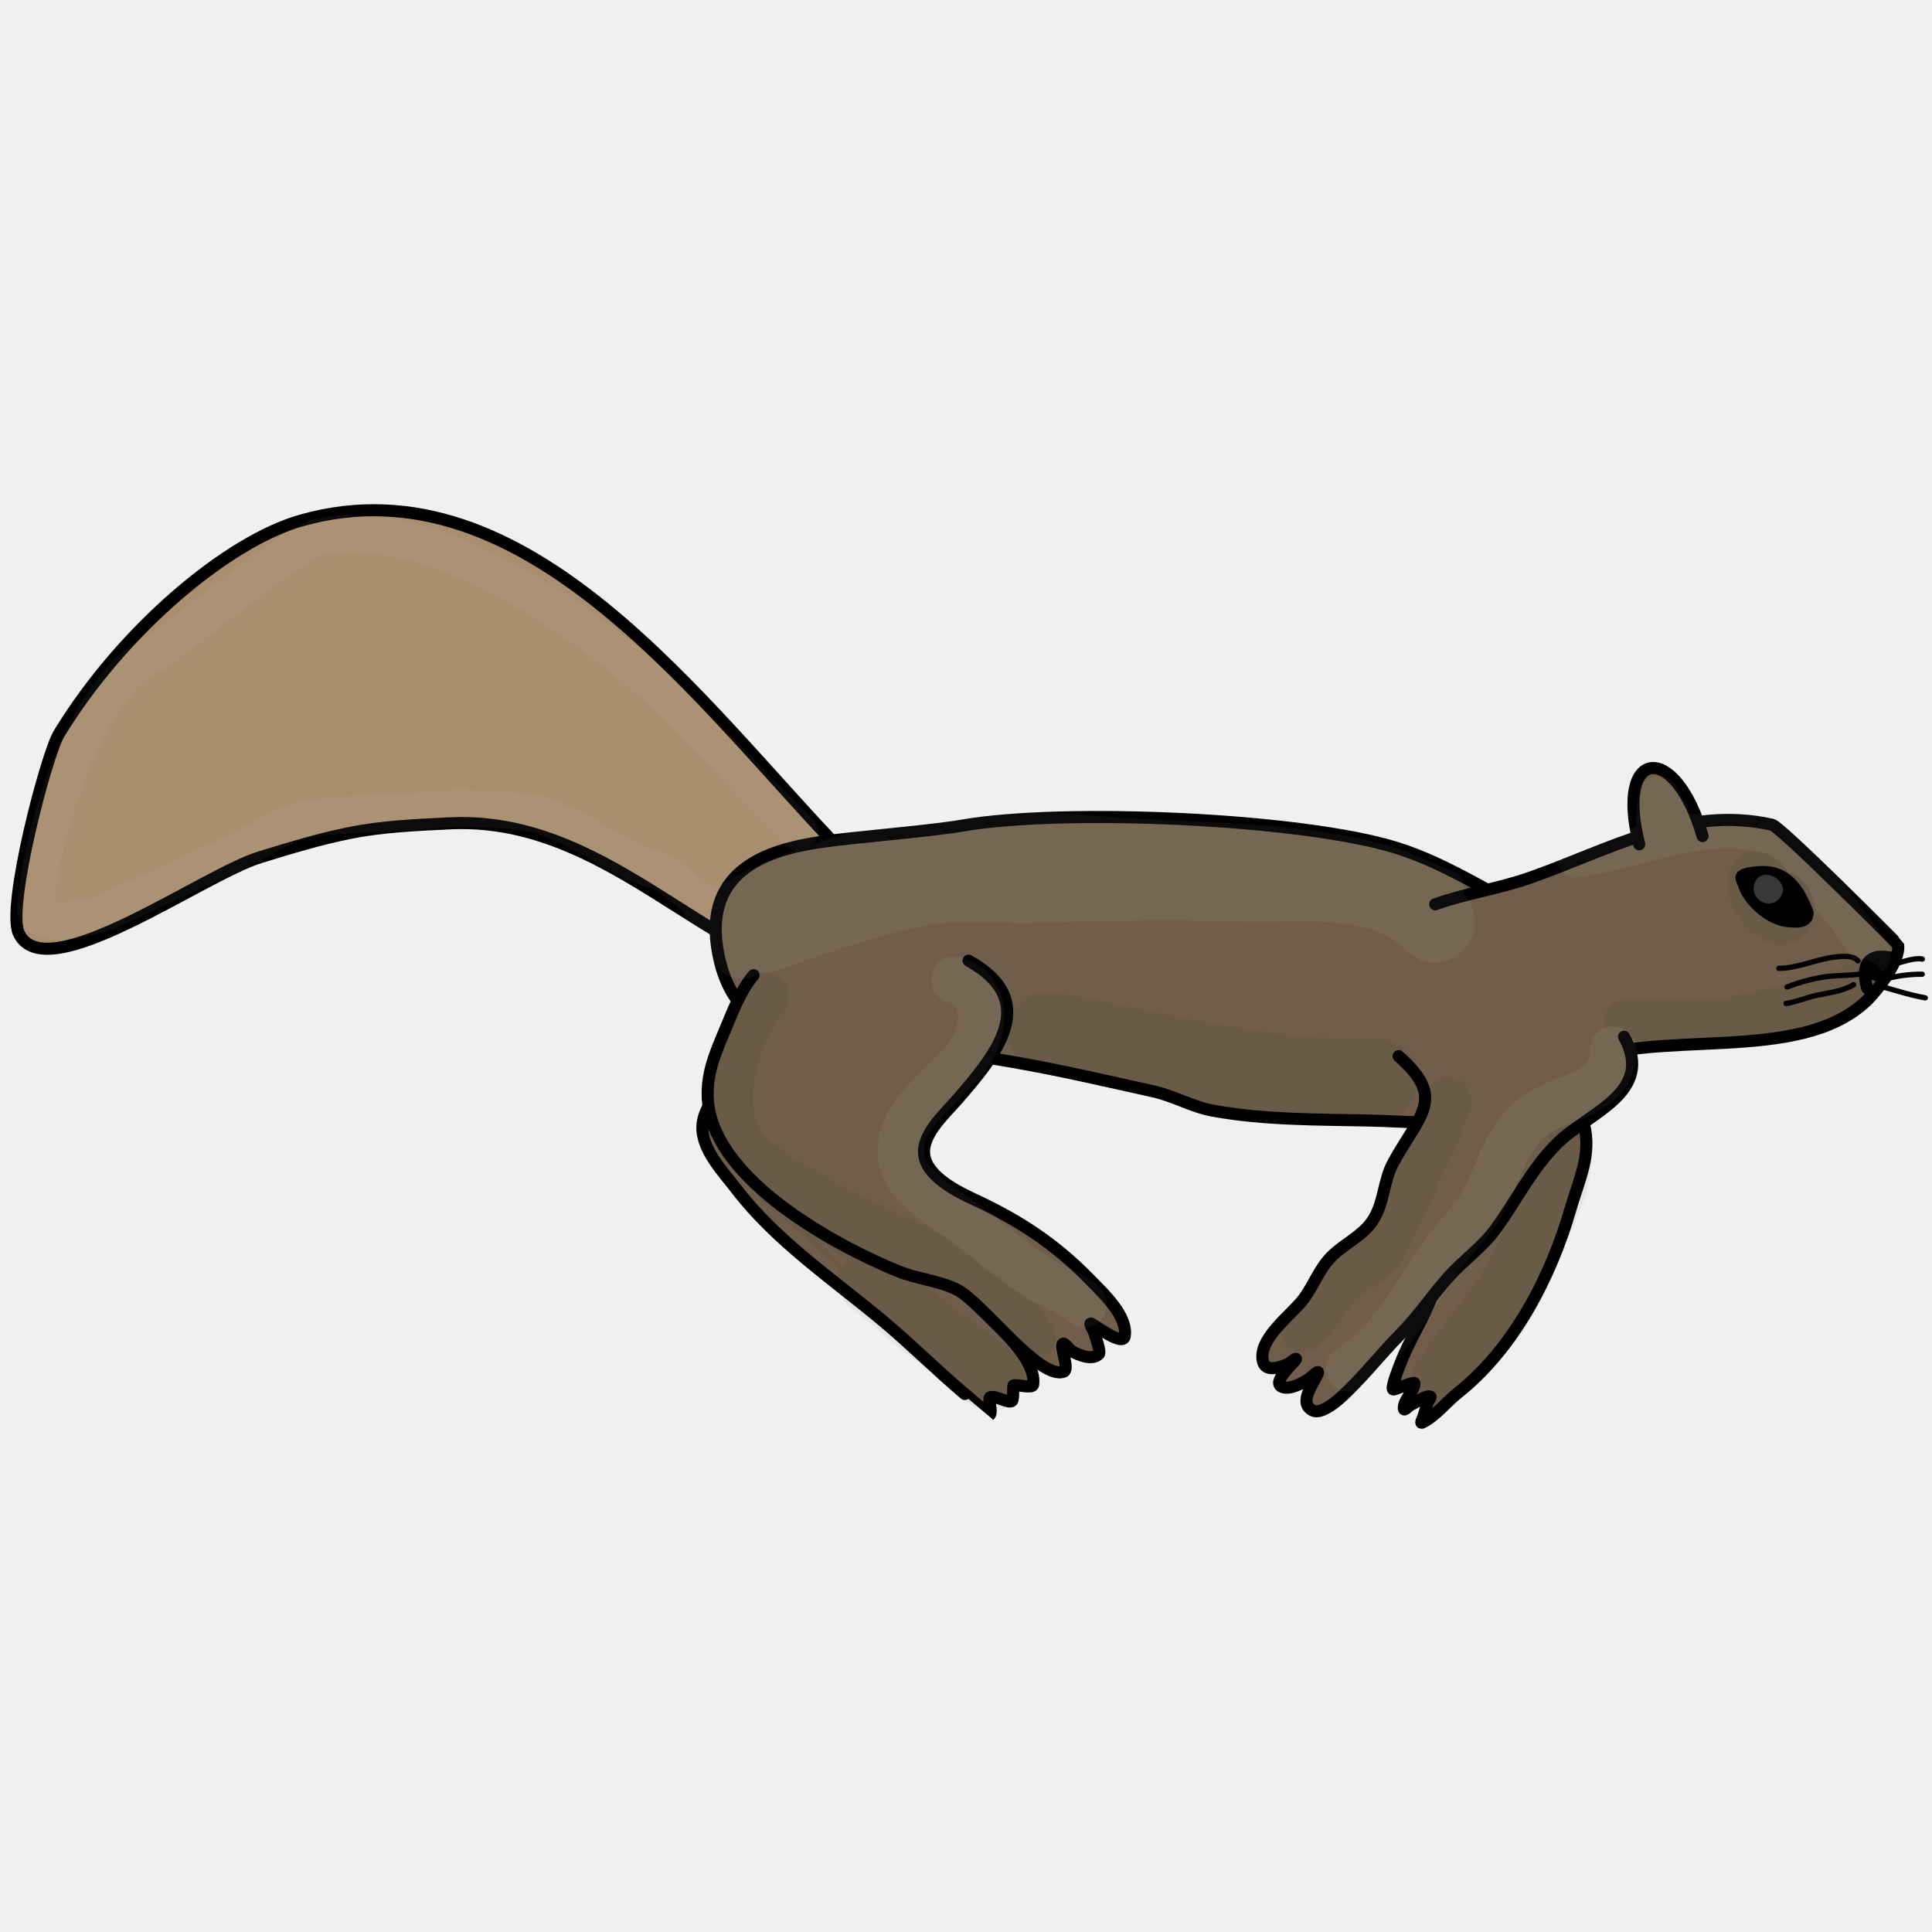
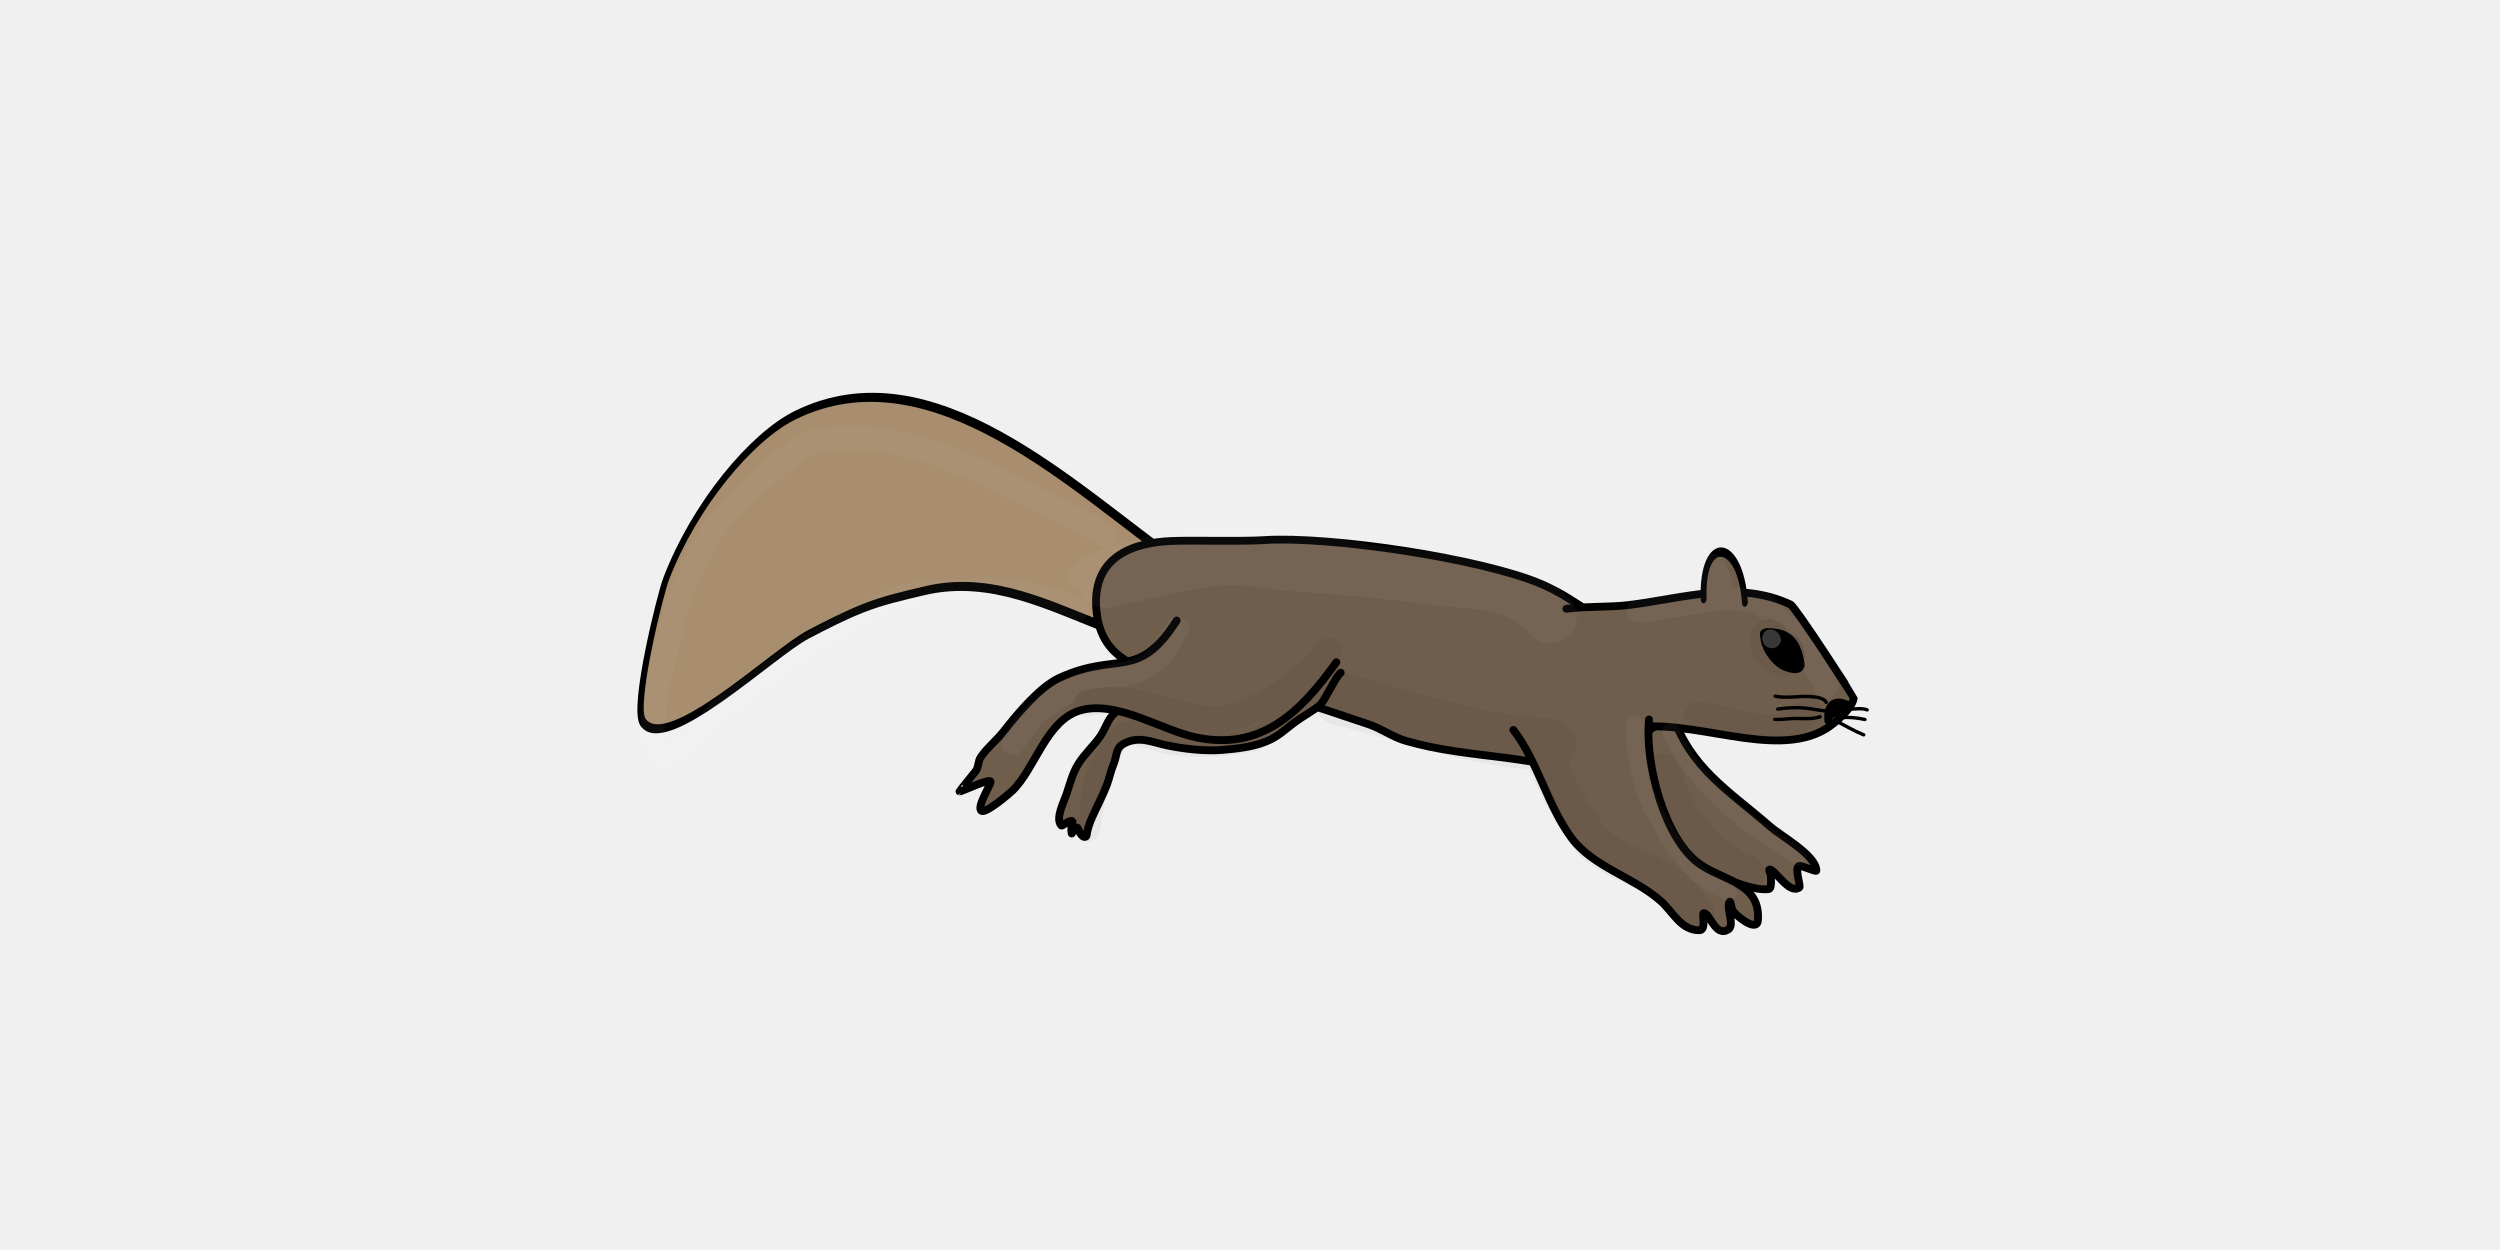
- <svg xmlns="http://www.w3.org/2000/svg" width="100%" height="100%" viewBox="0 0 1067 1067" version="1.1" xml:space="preserve" style="fill-rule:evenodd;clip-rule:evenodd;stroke-linejoin:round;stroke-miterlimit:2;">
-   <g id="Running1">
-     <g>
-       <path d="M467.106,472.337C388.381,391.271 291.702,251.862 166.195,287.511C126.188,298.875 67.869,347.217 32.592,405.24C25.71,416.559 3.583,500.637 10.331,515.321C24.768,546.736 111.577,483.239 143.721,473.405C161.406,467.995 176.372,463.391 193.617,459.936C211.449,456.364 230.638,455.602 248.006,454.72C306.758,451.735 351.016,487.46 396.323,514.719" style="fill:rgb(168,141,110);stroke:black;stroke-width:6.67px;stroke-linecap:round;stroke-miterlimit:1.5;" />
-       <path d="M857.501,509.497C827.95,497.094 802.229,477.915 771.276,468.261C718.912,451.928 586.959,446.273 531.447,455.96C513.41,459.108 471.376,462.345 453.353,465.01C424.107,469.335 385.025,480.716 397.736,531.604C408.436,574.443 449.614,578.684 480.049,578.759C534.185,578.893 584.719,591.116 637.118,602.773C648.435,605.291 658.496,611.35 669.999,613.427C698.397,618.554 727.4,618.232 756.118,618.829C776.107,619.244 798.4,622.048 817.785,615.873C830.505,611.82 840.772,603.454 852.213,596.876C882.756,579.314 898.378,572.56 880.525,532.154C875.795,521.448 865.725,507.378 854.026,503.649" style="fill:rgb(111,94,76);stroke:black;stroke-width:6.67px;stroke-linecap:round;stroke-miterlimit:1.5;" />
-       <path d="M792.625,499.427C809.66,493.375 827.798,490.753 844.578,484.895C888.212,469.659 930.481,444.542 978.692,455.506C983.461,456.59 1048.23,521.526 1048.27,521.761C1049.71,530.419 1036.81,547.061 1030.8,552.767C992.986,588.688 914.447,566.822 866.88,588.067" style="fill:rgb(111,94,76);stroke:black;stroke-width:6.67px;stroke-linecap:round;stroke-miterlimit:1.5;" />
-       <path d="M940.277,461.703C925.124,409.101 891.705,412.854 905.299,466.282" style="fill:rgb(111,94,76);stroke:black;stroke-width:6.67px;stroke-linecap:round;stroke-miterlimit:1.5;" />
-       <path d="M998.368,504.479C993.781,491.643 986.418,480.121 970.961,481.732C968.51,481.987 964.085,482.194 962.115,483.809C961.279,484.494 962.12,486.446 962.673,487.374C963.785,489.239 962.788,488.037 963.632,490.034C967.245,498.592 978.012,508.07 987.735,508.755C991.035,508.987 996.579,509.763 997.938,506" style="stroke:black;stroke-width:6.67px;stroke-linecap:round;stroke-miterlimit:1.5;" />
-       <path d="M1026.12,530.714C1023.7,527.405 1016.81,528.124 1013.37,528.539C1002.78,529.811 993.213,534.674 982.479,534.798" style="fill:none;stroke:black;stroke-width:2.92px;stroke-linecap:round;stroke-miterlimit:1.5;" />
-       <path d="M1026.85,538.035C1021,538.768 1015.11,538.613 1009.26,539.33C1001.39,540.296 994.324,542.332 986.953,545.089" style="fill:none;stroke:black;stroke-width:2.92px;stroke-linecap:round;stroke-miterlimit:1.5;" />
-       <path d="M1023.69,543.823C1017.47,547.571 1009.78,548.247 1002.85,549.804C997.378,551.034 991.948,553.396 986.408,554.199" style="fill:none;stroke:black;stroke-width:2.92px;stroke-linecap:round;stroke-miterlimit:1.5;" />
-       <path d="M1046.56,532.257C1050.82,531.319 1057.13,528.797 1061.67,529.658" style="fill:none;stroke:black;stroke-width:2.92px;stroke-linecap:round;stroke-miterlimit:1.5;" />
-       <path d="M1041.42,540.713C1047.73,538.876 1055.02,537.959 1061.59,538.05" style="fill:none;stroke:black;stroke-width:2.92px;stroke-linecap:round;stroke-miterlimit:1.5;" />
-       <path d="M1036.34,544.085C1045.22,546.424 1054.23,549.495 1063.27,551.077" style="fill:none;stroke:black;stroke-width:2.92px;stroke-linecap:round;stroke-miterlimit:1.5;" />
-       <path d="M1046.37,529.451C1031.68,525.32 1027.45,533.241 1031.23,545.731" style="fill:rgb(111,94,76);stroke:black;stroke-width:6.67px;stroke-linecap:round;stroke-miterlimit:1.5;" />
-       <path d="M1042.42,530.782C1039.88,532.769 1038.03,535.192 1036.29,537.902C1035.27,539.484 1033.54,542.162 1033.54,542.158C1032.46,540.929 1034.86,534.897 1035.12,533.286" style="fill:none;stroke:black;stroke-width:6.72px;stroke-linecap:round;stroke-miterlimit:1.5;" />
-       <path d="M874.711,620.572C879.18,637.772 872.034,651.446 867.328,667.779C856.584,705.065 836.049,744.837 804.996,769.396C799.128,774.037 792.14,782.702 785.286,785.735C784.254,786.192 785.722,783.517 786.054,782.44C786.85,779.866 787.658,777.293 788.472,774.725C788.848,773.539 790.933,771.343 789.697,771.199C786.853,770.867 782.074,774.524 779.351,775.772C777.955,776.411 775.412,779.52 775.312,777.987C774.988,773.034 781.281,768.278 781.143,763.916C781.106,762.752 770,767.733 769.425,767.374C768.092,766.542 772.147,756.345 772.597,755.1C776.996,742.929 783.87,732.034 789.104,720.221C792.754,711.982 788.983,701.733 790.696,693.01C794.294,674.683 801.918,657.004 805.861,638.59" style="fill:rgb(111,94,76);stroke:black;stroke-width:6.67px;stroke-linecap:round;stroke-miterlimit:1.5;" />
-       <path d="M896.934,572.576C914.144,603.303 877.449,614.441 860.485,631.021C845.539,645.628 837.704,662.916 825.655,679.221C818.342,689.116 808.157,696.028 800.042,705.164C790.854,715.506 783.15,727.039 773.38,736.896C762.048,748.328 751.745,761.81 739.818,772.424C737.078,774.863 729.351,780.976 725.23,779.073C716.173,774.891 726.463,762.807 727.848,758.277C728.453,756.297 724.392,760.558 722.644,761.667C719.185,763.861 712.9,767.398 708.552,766.114C701.411,764.004 714.499,752.827 715.613,750.809C716.505,749.195 712.495,752.808 710.804,753.543C707.425,755.011 699.269,757.926 697.631,752.328C693.907,739.594 713.882,725.78 720.16,717.089C725.637,709.508 728.821,700.343 735.639,693.656C742.797,686.637 752.742,682.428 758.292,673.796C764.596,663.991 763.992,651.98 769.544,641.929C784.302,615.213 798.824,606.549 772.42,583.302" style="fill:rgb(111,94,76);stroke:black;stroke-width:6.67px;stroke-linecap:round;stroke-miterlimit:1.5;" />
-       <path d="M411.925,583.532C404.905,594.204 388.707,608.065 387.946,621.677C387.216,634.742 399.255,647.013 406.535,656.537C428.462,685.224 459.71,706.267 487.257,729.248C502.979,742.363 517.24,756.693 532.856,769.87C537.597,773.87 546.555,781.466 546.562,781.46C548.219,779.913 545.586,772.499 546.703,771.794C549.189,770.224 556.96,775.302 558.9,773.68C559.937,772.812 559.288,765.246 559.776,765.111C561.818,764.549 570.249,766.972 570.574,764.721C573.068,747.444 540.12,724.131 531.129,709.738C523.496,697.518 529.19,681.882 522.79,669.67" style="fill:rgb(111,94,76);stroke:black;stroke-width:6.67px;stroke-linecap:round;stroke-miterlimit:1.5;" />
-       <path d="M534.91,530.546C574.652,552.709 550.879,581.816 528.186,607.808C521.528,615.434 508.066,627.424 510.645,639.105C513.126,650.342 528.743,658.123 537.979,662.415C563.044,674.061 583.028,687.168 602.497,707.263C609.088,714.066 622.965,726.719 621.156,737.991C620.21,743.884 604.237,731.573 602.723,731.012C601.008,730.377 603.893,734.481 604.395,736.24C604.757,737.511 608.082,746.57 606.902,747.788C603.275,751.53 595.664,748.377 592.146,746.295C590.262,745.18 587.341,740.476 586.732,742.578C586,745.1 590.616,756.406 587.385,757.549C573.899,762.321 542.092,718.753 528.109,712.032C517.883,707.116 506.489,706.333 496.168,702.126C460.438,687.563 396.009,652.08 391.153,609.74C389.383,594.309 394.839,582.049 400.657,568.27C404.935,558.139 408.941,547.044 416.201,538.569" style="fill:rgb(111,94,76);stroke:black;stroke-width:6.67px;stroke-linecap:round;stroke-miterlimit:1.5;" />
+ <svg xmlns="http://www.w3.org/2000/svg" width="100%" height="100%" viewBox="0 0 2133 1066" version="1.1" xml:space="preserve" style="fill-rule:evenodd;clip-rule:evenodd;stroke-linecap:round;stroke-linejoin:round;stroke-miterlimit:1.5;">
+   <g id="running1" transform="matrix(1.07462,0.0762061,-0.0762061,1.07462,532.075,-126.661)">
+     <g transform="matrix(1,0,0,1,6.32947,4.11286)">
+       <g transform="matrix(0.811113,0.195375,-0.302846,1.25729,259.208,-245.89)">
+         <path d="M467.489,542.865C347.809,518.023 180.016,462.259 75.352,527.147C41.989,547.831 9.956,598.12 5.613,646.778C4.766,656.271 11.616,727.468 25.915,734.5C56.507,749.542 123.946,669.589 150.385,652.524C164.93,643.136 177.226,635.175 192.362,627.174C208.012,618.901 226.464,611.951 243.063,605.539C299.216,583.847 361.353,591.572 420.098,593.577" style="fill:rgb(168,141,110);stroke:black;stroke-width:5.69px;" />
+       </g>
+       <g transform="matrix(0.908897,-0.188456,0.188456,0.908897,-544.66,329.132)">
+         <path d="M1428.98,613.067C1438.45,663.074 1468.19,685.358 1499.45,721.059C1507.51,730.259 1535.11,750.592 1533.49,763.556C1533.33,764.887 1521.06,757.303 1519.68,757.475C1514.83,758.082 1518.79,775.006 1517.2,775.853C1507.82,780.88 1498.97,758.342 1494.24,757.266C1492.8,756.94 1494.35,760.211 1494.37,761.685C1494.39,763.85 1493.89,773.831 1491.11,773.763C1478.44,773.459 1461.54,763.228 1450.4,757.167C1437.73,750.278 1423.97,744.114 1413.62,733.81C1384.91,705.214 1369.28,655.976 1364.09,616.519" style="fill:rgb(111,94,76);stroke:black;stroke-width:6.67px;" />
+       </g>
+       <path d="M838.626,564.285C811.618,551.816 788.382,533.187 759.983,523.222C711.94,506.364 589.717,496.817 537.905,503.994C521.07,506.326 481.972,507.959 465.166,509.844C437.895,512.903 400.282,525.022 410.415,572.642C418.945,612.731 457.992,615.172 486.223,616.234C536.438,618.123 582.918,631.109 631.146,643.63C641.563,646.335 650.698,652.283 661.301,654.585C687.478,660.267 714.393,660.914 741.014,662.404C759.544,663.44 780.132,666.768 798.316,661.671C810.248,658.326 820.045,650.901 830.872,645.171C859.779,629.875 874.491,624.118 859.246,586.054C855.207,575.968 846.324,562.588 835.593,558.747" style="fill:rgb(111,94,76);stroke:black;stroke-width:6.19px;" />
+       <path d="M780.855,541.251C797.303,537.924 814.314,537.894 830.502,534.711C872.596,526.434 914.732,508.897 957.596,525.294C961.836,526.916 1012.84,595.081 1012.84,595.302C1013.03,603.447 998.993,617.048 992.726,621.503C953.264,649.552 883.961,619.159 837.465,632.442" style="fill:rgb(111,94,76);stroke:black;stroke-width:6.19px;" />
+       <g transform="matrix(0.906574,0.422047,-0.422047,0.906574,312.393,-271.87)">
+         <path d="M867.647,584.381C881.015,615.522 923.249,660.619 957.432,664.968C980.315,667.878 1007.6,654.215 1020.28,681.705C1024.44,690.742 1002.54,686.814 998.879,684.462C996.915,683.202 993.302,677.698 993.464,680.026C993.837,685.37 1005.88,693.88 1003.34,699.044C997.798,710.331 983.994,694.843 979.9,697.442C978.458,698.358 988.578,708.106 983.571,710.956C970.847,718.201 958.223,708.493 945.812,705.684C917.672,699.315 885.489,708.148 859.275,696.114C829.856,682.608 806.881,656.282 777.718,643.722" style="fill:rgb(111,94,76);stroke:black;stroke-width:6.19px;" />
+       </g>
+       <g transform="matrix(0.796033,0,0,1.27464,181.693,-164.07)">
+         <path d="M929.347,541.347C920.521,501.866 881.324,501.133 888.215,541.05" style="fill:rgb(111,94,76);stroke:black;stroke-width:5.82px;" />
+       </g>
+       <g transform="matrix(0.91707,-0.1435,0.1435,0.91707,-51.2865,124.72)">
+         <path d="M619.872,620.112C615.427,622.708 604.121,643.214 599.85,646.134C592.709,651.015 584.751,654.298 577.402,658.81C569.892,663.422 563.728,668.577 555.357,671.85C542.723,676.791 527.319,677.225 513.82,677.198C498.81,677.168 481.052,673.62 466.647,669.266C453.577,665.316 443.872,659.023 430.298,664.806C422.964,667.931 423.607,674.953 420.452,680.919C417.352,686.781 415.661,693.159 412.754,699.102C408.368,708.068 402.891,716.432 398.088,725.18C396.037,728.914 394.259,732.745 392.991,736.813C392.762,737.551 392.221,740.73 391.492,741.068C387.789,742.784 385.678,734.542 384.806,732.837C384.673,732.578 381.02,735.843 380.71,736.163C380.335,736.55 379.681,737.864 379.595,737.333C379.245,735.158 379.671,732.599 380.262,730.486C380.343,730.194 381.488,727.048 381.265,726.941C378.134,725.43 372.12,730.895 371.336,729.864C366.495,723.506 375.31,709.859 377.946,703.743C381.629,695.198 384.554,686.337 390.192,678.782C396.328,670.562 404.793,664.421 411.232,656.388C417.067,649.108 419.278,639.828 428.598,636.076" style="fill:rgb(111,94,76);stroke:black;stroke-width:6.67px;" />
+       </g>
+       <g transform="matrix(0.991768,-0.128051,0.128051,0.991768,-85.5479,72.6167)">
+         <path d="M614.952,607.524C584.161,645.671 551.063,674.757 499.563,660.245C473.048,652.773 439.458,627.591 410.63,633.847C382.918,639.86 372.127,677.916 352.88,694.38C350.516,696.403 331.221,711.086 327.672,708.891C323.402,706.249 335.85,689.038 336.129,686.424C336.525,682.706 312.804,692.885 311.111,692.483C310.871,692.426 323.592,678.521 324.912,677.047C327.401,674.267 326.882,669.701 329.527,666.255C334.99,659.134 342.704,653.811 348.651,647.076C360.085,634.128 379.04,613.589 395.341,607.213C442.988,588.576 457.072,613.61 490.615,567.244" style="fill:rgb(111,94,76);stroke:black;stroke-width:6.19px;" />
+       </g>
+       <path d="M969.253,572.877C966.722,560.48 961.467,548.927 947.053,548.38C944.767,548.293 940.673,547.903 938.651,549.128C937.793,549.648 938.309,551.552 938.696,552.478C939.474,554.337 938.715,553.102 939.228,555.048C941.426,563.386 950.077,573.507 958.922,575.411C961.924,576.058 966.917,577.498 968.659,574.218" style="stroke:black;stroke-width:6.19px;" />
+       <g transform="matrix(0.928229,0,0,0.928229,38.2108,43.1806)">
+         <path d="M1026.8,600.546C1024.87,596.927 1017.95,596.667 1014.48,596.59C1003.82,596.354 993.662,599.817 983.018,598.422" style="fill:none;stroke:black;stroke-width:2.92px;" />
+       </g>
+       <g transform="matrix(0.928229,0,0,0.928229,38.2108,43.1806)">
+         <path d="M1026.48,607.896C1020.59,607.794 1014.78,606.809 1008.89,606.693C1000.97,606.538 993.679,607.554 985.993,609.242" style="fill:none;stroke:black;stroke-width:2.92px;" />
+       </g>
+       <g transform="matrix(0.928229,0,0,0.928229,38.2108,43.1806)">
+         <path d="M1022.54,613.179C1015.85,616.011 1008.15,615.595 1001.07,616.157C995.473,616.6 989.764,618.171 984.166,618.184" style="fill:none;stroke:black;stroke-width:2.92px;" />
+       </g>
+       <g transform="matrix(0.928229,0,0,0.928229,38.2108,43.1806)">
+         <path d="M1046.81,604.96C1051.17,604.634 1057.77,603.029 1062.15,604.524" style="fill:none;stroke:black;stroke-width:2.92px;" />
+       </g>
+       <g transform="matrix(0.928229,0,0,0.928229,38.2108,43.1806)">
+         <path d="M1040.53,612.606C1047.04,611.678 1054.38,611.8 1060.87,612.819" style="fill:none;stroke:black;stroke-width:2.92px;" />
+       </g>
+       <g transform="matrix(0.928229,0,0,0.928229,38.2108,43.1806)">
+         <path d="M1035.02,615.225C1043.49,618.796 1051.97,623.109 1060.69,625.952" style="fill:none;stroke:black;stroke-width:2.92px;" />
+       </g>
+       <path d="M1010.09,602.119C997.131,596.397 992.202,603.12 994.039,615.094" style="fill:rgb(111,94,76);stroke:black;stroke-width:6.19px;" />
+       <g transform="matrix(0.928229,0,0,0.928229,38.2108,43.1806)">
+         <path d="M1042.93,602.916C1040.13,604.524 1037.95,606.661 1035.85,609.098C1034.62,610.521 1032.53,612.927 1032.52,612.922C1031.63,611.553 1034.86,605.922 1035.34,604.363" style="fill:none;stroke:black;stroke-width:6.72px;" />
+       </g>
    </g>
-     <g opacity="0.05">
-       <path d="M798.587,490.63C786.733,486.399 775.371,479.907 763.229,476.627C719.069,464.699 673.5,464.986 628.26,462.384C575.765,459.366 554.569,454.728 501.307,463.206C471.868,467.892 408.62,487.043 386.593,510.086" style="fill:none;stroke:white;stroke-width:20.42px;stroke-linecap:round;stroke-miterlimit:1.5;" />
-       <path d="M441.519,459.54C410.338,428.894 379.818,395.029 359.907,377.198C303.251,326.461 226.512,285.4 177.003,296.451C158.878,300.497 98.649,353.794 81.891,362.67C50.918,379.074 23.342,449.749 19.735,502.373C19.049,512.373 49.061,508.517 63.369,501.684C98.683,484.819 130.177,471.276 141.4,464.883C168.024,449.719 171.32,451.309 220.334,448.628C241.773,447.456 246.608,445.393 278.543,447.446C294.215,448.454 302.495,448.766 334.736,468.013C372.084,490.308 352.793,468.354 391.313,502.281" style="fill:none;stroke:white;stroke-width:20.42px;stroke-linecap:round;stroke-miterlimit:1.5;" />
-       <path d="M1034.05,527.989C1025.82,512.13 986.821,462.758 968.45,459.51C936.31,453.827 901.652,470.15 870.047,474.445" style="fill:none;stroke:white;stroke-width:20.42px;stroke-linecap:round;stroke-miterlimit:1.5;" />
-       <path d="M924.141,453.519C922.647,448.658 919.816,445.733 917.702,441.24C914.013,433.402 914.724,445.857 913.611,451.628" style="fill:none;stroke:white;stroke-width:20.42px;stroke-linecap:round;stroke-miterlimit:1.5;" />
-       <path d="M792.296,509.108C763.083,480.245 721.411,487.829 684.328,486.615C646.767,485.386 610.277,486.111 572.724,487.314C551.504,487.995 531.046,485.294 509.863,488.69C479.244,493.598 441.823,508.702 410.773,518.114" style="fill:none;stroke:white;stroke-width:44.74px;stroke-linecap:round;stroke-miterlimit:1.5;" />
-       <path d="M761.039,596.166C699.437,598.373 639.08,580.777 579.093,570.206" style="fill:none;stroke:black;stroke-width:44.74px;stroke-linecap:round;stroke-miterlimit:1.5;" />
-       <path d="M987.411,506.202C986.873,500.702 974.119,476.84 967.837,482.489C959.061,490.382 975.939,511.639 984.102,510.549C992.787,509.391 992.478,497.778 986.098,493.31" style="fill:none;stroke:black;stroke-width:22.66px;stroke-linecap:round;stroke-miterlimit:1.5;" />
-       <path d="M1027.48,542.339C1012.39,551.346 997.416,554.644 980.212,558.378C967.962,561.038 956.443,564.323 943.808,564.875C928.815,565.53 913.677,564.374 898.646,564.638" style="fill:none;stroke:black;stroke-width:25.6px;stroke-linecap:round;stroke-miterlimit:1.5;" />
-       <path d="M799.712,607.691C793.93,627.349 784.778,644.343 775.807,662.559C771.152,672.013 768.091,682.828 761.618,691.318C756.014,698.667 746.747,702.107 740.126,708.492C732.272,716.065 727.153,726.027 719.651,733.976" style="fill:none;stroke:black;stroke-width:25.6px;stroke-linecap:round;stroke-miterlimit:1.5;" />
-       <path d="M423.105,549.83C406.092,568.251 392.97,616.509 412.941,635.981C435.237,657.718 489.73,680.652 519.381,695.629C525.239,698.588 531.748,700.179 537.29,703.775C550.888,712.602 560.346,726.185 570.129,738.786" style="fill:none;stroke:black;stroke-width:25.6px;stroke-linecap:round;stroke-miterlimit:1.5;" />
-       <path d="M547.348,761.405C537.514,750.917 523.774,742.519 512.319,733.798C501.575,725.619 491.979,716.262 481.063,708.294" style="fill:none;stroke:black;stroke-width:36.11px;stroke-linecap:round;stroke-miterlimit:1.5;" />
-       <path d="M473.71,707.695C461.073,697.868 449.934,686.478 437.882,675.998C433.881,672.519 429.697,669.272 425.67,665.826C424.451,664.784 423.255,663.694 422.109,662.573C421.38,661.86 419.136,659.781 419.869,660.49C440.818,680.732 467.935,688.614 489.847,706.555" style="fill:none;stroke:black;stroke-width:2.51px;stroke-linecap:round;stroke-miterlimit:1.5;" />
-       <path d="M491.121,706.219C479.671,696.113 461.015,685.242 445.737,681.234" style="fill:none;stroke:black;stroke-width:2.51px;stroke-linecap:round;stroke-miterlimit:1.5;" />
-       <path d="M485.328,709.182C473.642,696.876 458.685,687.82 443.945,679.7" style="fill:none;stroke:black;stroke-width:2.51px;stroke-linecap:round;stroke-miterlimit:1.5;" />
-       <path d="M868.535,632.373C870.417,653.53 859.92,671.174 851.833,689.578C844.267,706.793 838.427,724.415 825.56,738.629C816.072,749.11 803.41,756.374 794.385,767.16" style="fill:none;stroke:black;stroke-width:20.8px;stroke-linecap:round;stroke-miterlimit:1.5;" />
-       <path d="M864.471,631.748C861.77,637.919 861.761,644.881 858.965,651.024C854.039,661.848 846.453,671.218 840.805,681.673C836.944,688.819 834.537,696.549 830.39,703.589C821.363,718.908 809.423,733.728 798.406,747.66C795.108,751.832 792.845,757.072 789.24,760.955" style="fill:none;stroke:black;stroke-width:20.8px;stroke-linecap:round;stroke-miterlimit:1.5;" />
-       <path d="M526.966,541.036C542.851,544.902 544.473,561.762 538.87,575.265C529.763,597.212 492.893,612.604 497.996,640.694C500.42,654.029 517.032,664.287 527.066,671.263C542.355,681.892 556.31,694.389 571.736,704.742C580.356,710.528 590.822,713.246 598.549,720.298" style="fill:none;stroke:white;stroke-width:25.6px;stroke-linecap:round;stroke-miterlimit:1.5;" />
-       <path d="M890.891,579.702C890.723,608.102 857.873,603.774 842.085,620.76C829.896,633.874 826.73,650.746 817.915,665.656C811.275,676.887 801.431,685.572 794.159,696.298C779.354,718.138 767.87,741.371 745.026,755.918" style="fill:none;stroke:white;stroke-width:25.6px;stroke-linecap:round;stroke-miterlimit:1.5;" />
+     <g opacity="0.04">
+       <g transform="matrix(0.928229,0,0,0.928229,38.2108,43.1806)">
+         <path d="M801.625,545.585C790.013,540.73 779.011,533.643 767.061,529.723C723.597,515.464 678.077,513.329 633.039,508.327C580.779,502.523 559.86,496.766 506.222,502.402C476.575,505.517 412.399,521.279 389.179,543.119" style="fill:none;stroke:white;stroke-width:20.42px;" />
+       </g>
+       <g transform="matrix(0.928229,0,0,0.928229,38.2108,43.1806)">
+         <path d="M408.893,505.774C378.024,490.174 349.928,480.672 311.97,464.654C265.659,445.11 201.368,427.581 153.88,445.519C136.495,452.086 80.601,513.29 72.613,530.53C48.969,581.562 48.491,592.479 40.911,643.906C39.445,653.856 29.53,713.564 43.996,720.09C58.943,726.833 87.678,681.674 97.902,673.736C122.155,654.907 150.263,627.105 176.092,610.687C194.242,599.151 184.029,602.5 216.041,584.123C229.665,576.302 237.424,570.594 252.862,567.966C295.748,560.665 339.659,554.582 390.648,570.629" style="fill:none;stroke:white;stroke-width:20.42px;" />
+       </g>
+       <g transform="matrix(0.91445,-0.159346,0.159346,0.91445,-64.2927,139.365)">
+         <path d="M496.597,571.646C487.88,581.528 481.757,593.696 469.336,599.792C457.173,605.76 443.524,605.868 430.42,607.62C396.363,612.177 367.838,625.865 347.385,654.379" style="fill:none;stroke:white;stroke-width:20.42px;" />
+       </g>
+       <g transform="matrix(0.928229,0,0,0.928229,38.2108,43.1806)">
+         <path d="M1032.72,591.706C1024.49,575.848 985.489,526.475 967.118,523.227C934.978,517.545 900.32,533.868 868.715,538.162" style="fill:none;stroke:white;stroke-width:20.42px;" />
+       </g>
+       <g transform="matrix(0.928229,0,0,0.928229,38.2108,43.1806)">
+         <path d="M936.933,510.524C935.439,505.663 932.608,502.738 930.494,498.244C926.805,490.406 927.517,502.862 926.404,508.632" style="fill:none;stroke:white;stroke-width:20.42px;" />
+       </g>
+       <g transform="matrix(0.928229,0,0,0.928229,38.2108,43.1806)">
+         <path d="M793.946,549.142C765.68,519.351 723.785,525.585 686.76,523.175C649.259,520.734 612.765,520.28 575.193,520.272C553.961,520.267 533.602,516.907 512.32,519.617C481.558,523.535 443.669,537.423 412.331,545.827" style="fill:none;stroke:white;stroke-width:44.74px;" />
+       </g>
+       <g transform="matrix(0.928229,0,0,0.928229,38.2108,43.1806)">
+         <path d="M801.586,657.561C739.984,659.769 679.628,642.172 619.64,631.602" style="fill:none;stroke:black;stroke-width:44.74px;" />
+       </g>
+       <g transform="matrix(0.917933,-0.13787,0.13787,0.917933,-44.6139,120.561)">
+         <path d="M613.462,605.135C598.377,625.835 540.352,659.605 513.403,656.828C476.38,653.012 445.479,627.342 404.282,634.189" style="fill:none;stroke:black;stroke-width:22.66px;" />
+       </g>
+       <g transform="matrix(0.928229,0,0,0.928229,38.2108,43.1806)">
+         <path d="M1019.12,613.113C995.659,643.379 956.116,623.759 924.989,623.384" style="fill:none;stroke:black;stroke-width:22.66px;" />
+       </g>
+       <g transform="matrix(0.895369,-0.244792,0.244792,0.895369,-103.284,195.664)">
+         <path d="M596.865,644.215C590.842,647.402 584.005,649.096 578.311,652.878C566.862,660.485 559.807,669.353 545.56,673.034C537.355,675.154 513.189,672.604 504.484,671.184C488.321,668.549 472.684,664.162 458.326,656.225C452.936,653.246 440.877,645.246 434.257,647.984C427.708,650.693 421.593,658.223 417.334,663.595C413.65,668.243 408.894,671.86 405.996,677.15C398.408,690.999 396.36,707.865 388.77,721.905" style="fill:none;stroke:black;stroke-width:19.84px;" />
+       </g>
+       <g transform="matrix(0.928229,0,0,0.928229,38.2108,43.1806)">
+         <path d="M998.144,570.58C997.607,565.706 984.853,544.557 978.571,549.564C969.795,556.559 986.673,575.398 994.836,574.433C1003.52,573.406 1003.21,563.114 996.832,559.154" style="fill:none;stroke:black;stroke-width:22.66px;" />
+       </g>
+       <g transform="matrix(0.925904,-0.0656599,0.0656599,0.925904,-481.209,149.832)">
+         <path d="M1312.02,644.217C1322.22,665.823 1330.95,686.694 1345.11,706.222C1349.4,712.138 1353.21,719.003 1358.88,723.749C1376.42,738.428 1398.86,743.26 1417.68,755.342C1427.8,761.832 1436.16,771.788 1442.82,781.675" style="fill:none;stroke:black;stroke-width:32.5px;" />
+       </g>
+       <g transform="matrix(0.925904,-0.0656599,0.0656599,0.925904,-484.334,152.212)">
+         <path d="M1418.98,658.931C1424.95,694.029 1456.27,732.968 1489.94,745.186" style="fill:none;stroke:black;stroke-width:32.5px;" />
+       </g>
+       <g transform="matrix(0.925904,-0.0656599,0.0656599,0.925904,-484.334,152.212)">
+         <path d="M1394.97,618.721C1395.17,653.815 1401.95,676.36 1416.36,701.462C1422.38,711.948 1435.7,731.455 1444.04,740.27C1453.34,750.092 1455.19,751.249 1474.47,761.228" style="fill:none;stroke:white;stroke-width:14.94px;" />
+       </g>
+       <g transform="matrix(0.925904,-0.0656599,0.0656599,0.925904,-484.334,152.212)">
+         <path d="M1425.53,624.012C1438.63,655.911 1472.37,687.823 1499.98,708.215C1511.08,716.408 1523.35,722.95 1534.45,731.138" style="fill:none;stroke:white;stroke-width:14.94px;" />
+       </g>
    </g>
-     <path d="M981.395,491.388C980.821,487.071 973.349,483.861 971.992,489.338C970.636,494.81 977.969,498.207 980.817,493.228C982.077,491.027 979.092,487.917 976.814,489.226C974.747,490.414 976.054,492.585 978.01,492.7" style="fill:none;stroke:white;stroke-opacity:0.22;stroke-width:6.67px;stroke-linecap:round;stroke-miterlimit:1.5;" />
+     <g transform="matrix(0.739859,0,0,0.739859,458.145,231.249)">
+       <path d="M672.059,442.48C672.112,437.016 663.4,431.705 660.744,438.266C658.089,444.822 666.596,450.341 671.015,444.663C672.97,442.152 669.814,437.76 666.753,438.982C663.975,440.091 665.213,443.019 667.622,443.509" style="fill:none;stroke:white;stroke-opacity:0.22;stroke-width:8.36px;" />
+     </g>
  </g>
</svg>
